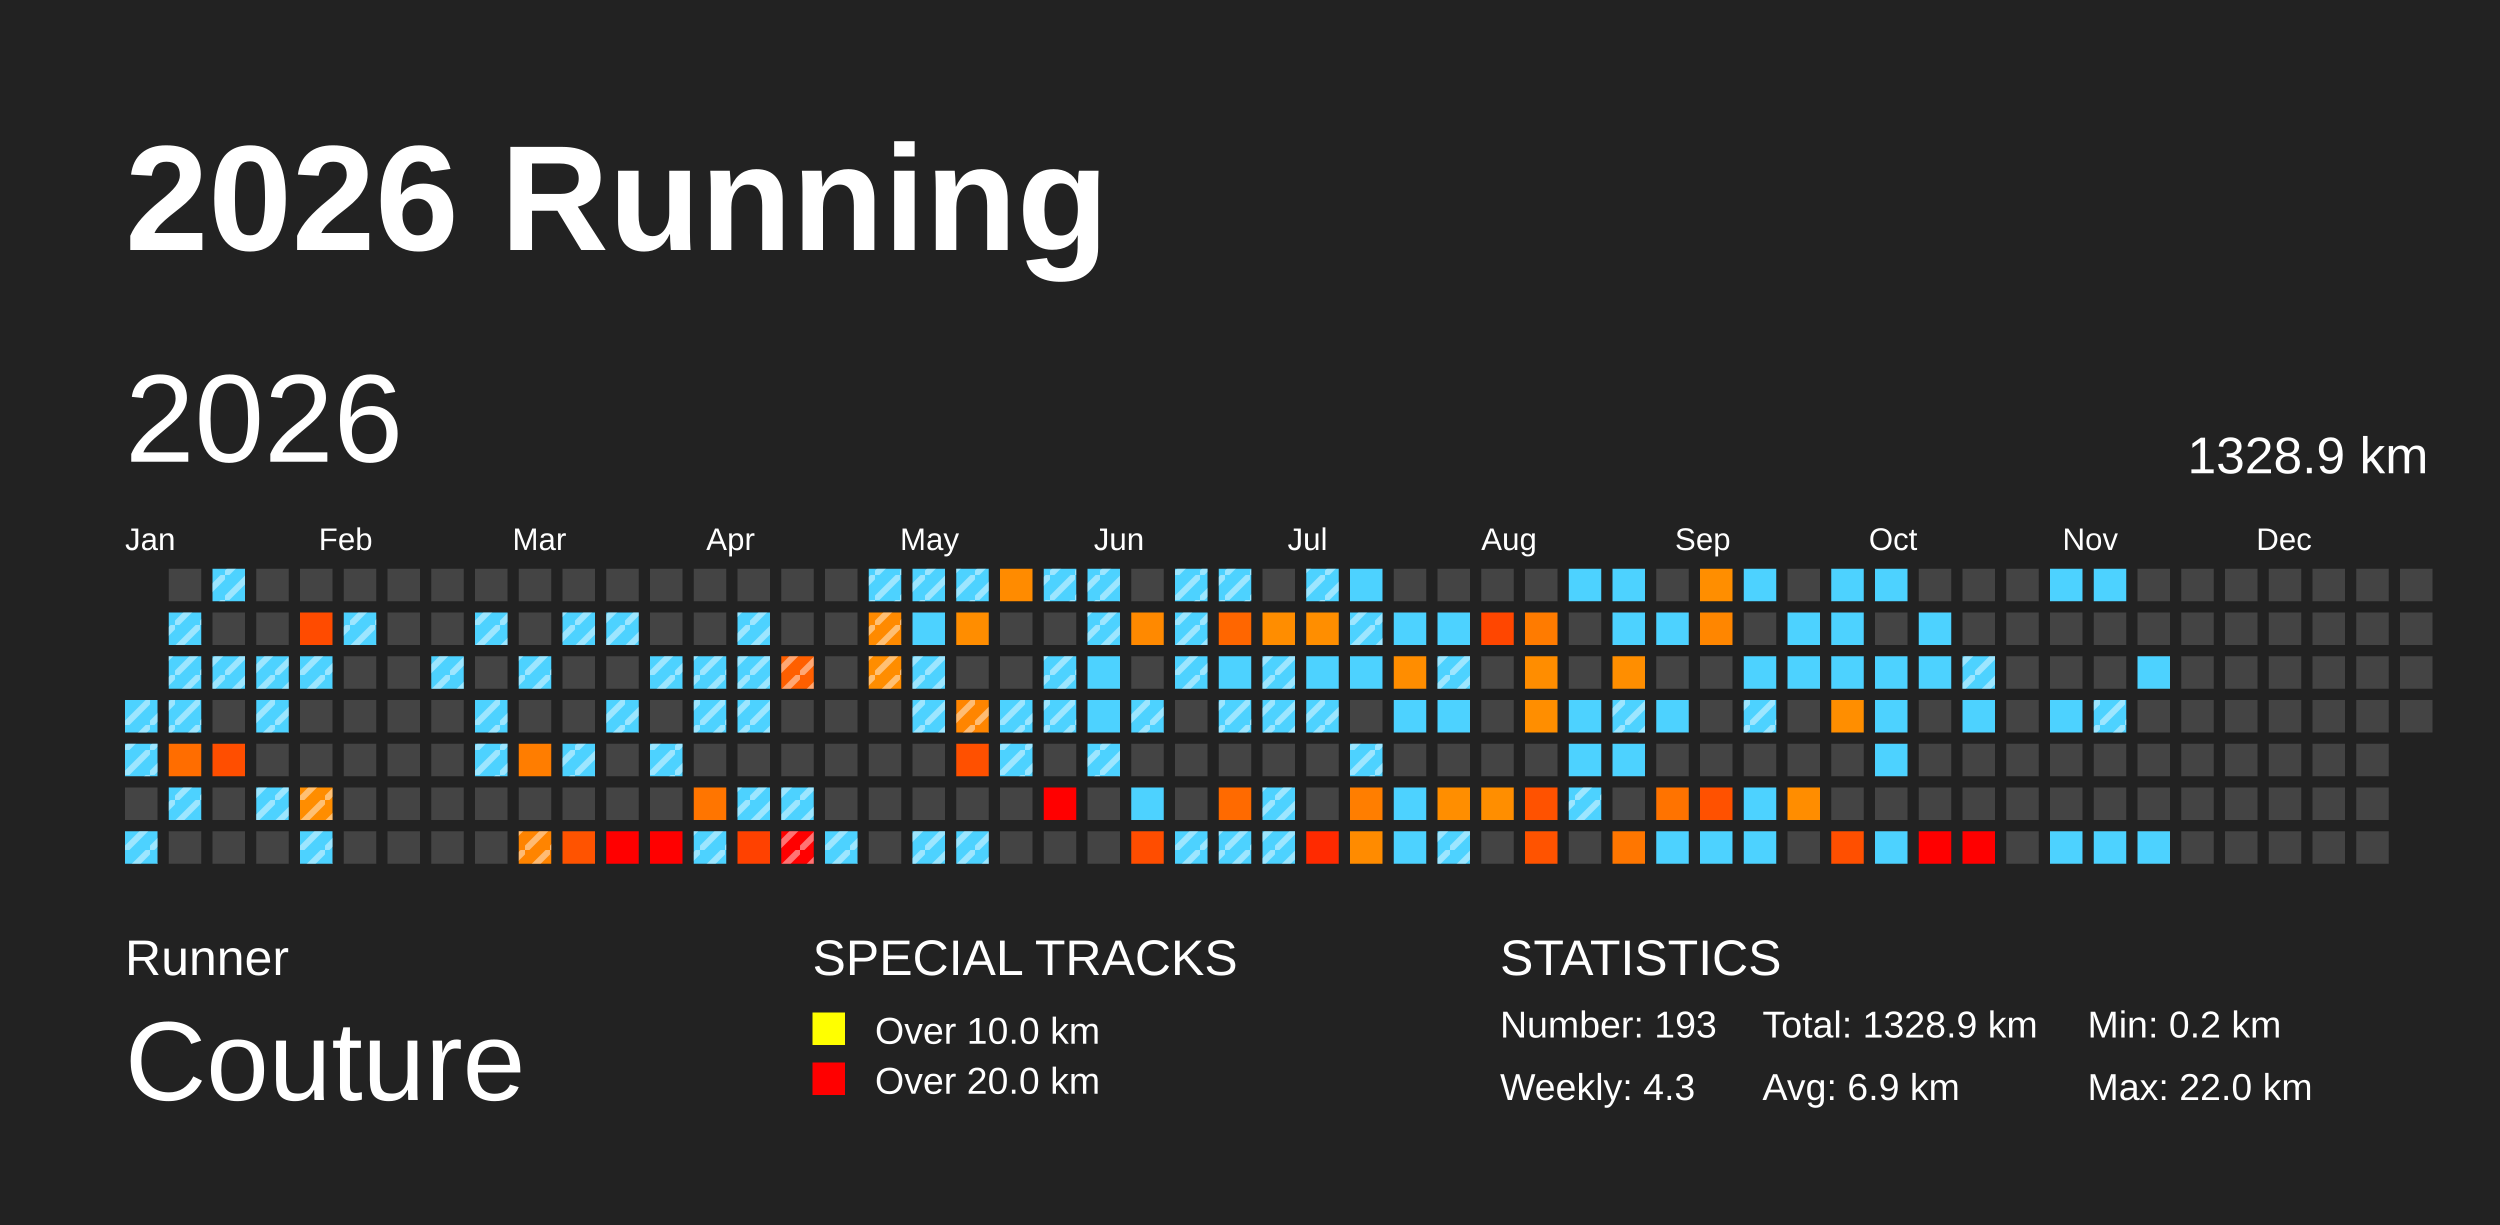
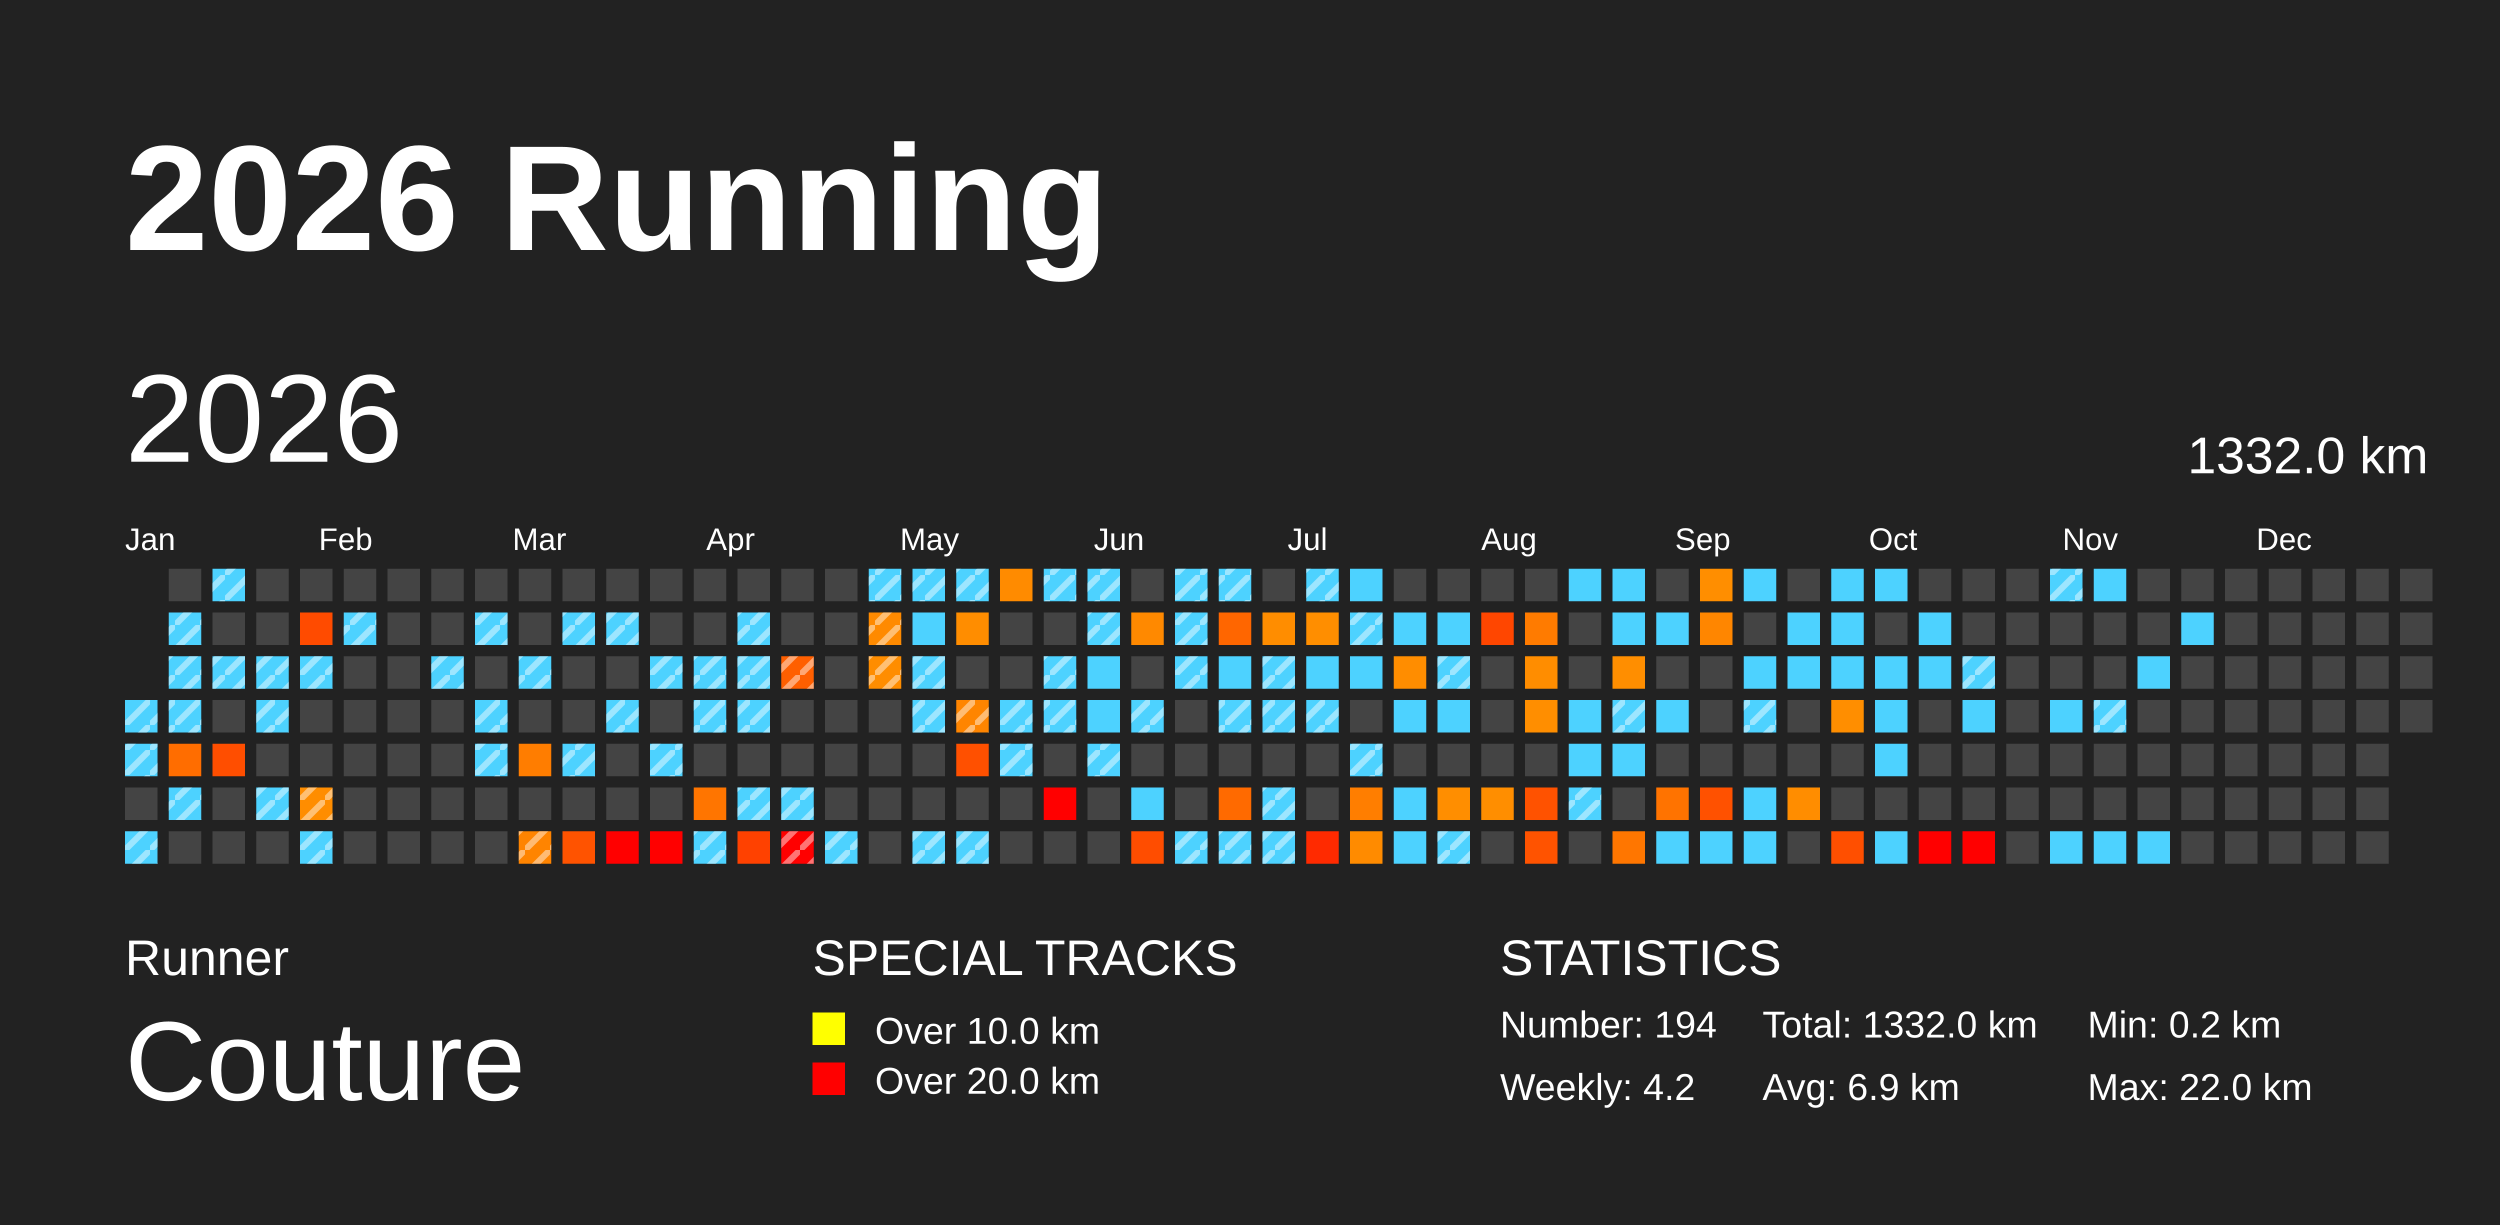
<svg xmlns="http://www.w3.org/2000/svg" baseProfile="full" height="98mm" version="1.1" viewBox="0,0,200,98" width="200mm">
  <defs>
    <pattern height="2" id="indoor-stripe" patternUnits="userSpaceOnUse" width="2">
      <line stroke="white" stroke-opacity="0.45" stroke-width="0.5" x1="0" x2="2" y1="2" y2="0" />
    </pattern>
  </defs>
  <rect fill="#222222" height="98" width="200" x="0" y="0" />
  <text fill="#FFFFFF" style="font-size:12px; font-family:Arial; font-weight:bold;" x="10" y="20">2026 Running</text>
  <text fill="#FFFFFF" style="font-size:4px; font-family:Arial" x="10" y="78">Runner</text>
  <text fill="#FFFFFF" style="font-size:9px; font-family:Arial" x="10" y="88">Couture</text>
  <text fill="#FFFFFF" style="font-size:4px; font-family:Arial" x="65" y="78">SPECIAL TRACKS</text>
  <rect fill="yellow" height="2.6" width="2.6" x="65" y="81" />
  <text fill="#FFFFFF" style="font-size:3px; font-family:Arial" x="70" y="83.5">Over 10.0 km</text>
  <rect fill="red" height="2.6" width="2.6" x="65" y="85" />
  <text fill="#FFFFFF" style="font-size:3px; font-family:Arial" x="70" y="87.5">Over 20.0 km</text>
  <text fill="#FFFFFF" style="font-size:4px; font-family:Arial" x="120" y="78">STATISTICS</text>
-   <text fill="#FFFFFF" style="font-size:3px; font-family:Arial" x="120" y="83">Number: 193</text>
-   <text fill="#FFFFFF" style="font-size:3px; font-family:Arial" x="120" y="88">Weekly: 4.3</text>
-   <text fill="#FFFFFF" style="font-size:3px; font-family:Arial" x="141" y="83">Total: 1328.9 km</text>
+   <text fill="#FFFFFF" style="font-size:3px; font-family:Arial" x="120" y="83">Number: 194</text>
+   <text fill="#FFFFFF" style="font-size:3px; font-family:Arial" x="120" y="88">Weekly: 4.2</text>
+   <text fill="#FFFFFF" style="font-size:3px; font-family:Arial" x="141" y="83">Total: 1332.0 km</text>
  <text fill="#FFFFFF" style="font-size:3px; font-family:Arial" x="141" y="88">Avg: 6.9 km</text>
  <text fill="#FFFFFF" style="font-size:3px; font-family:Arial" x="167" y="83">Min: 0.2 km</text>
  <text fill="#FFFFFF" style="font-size:3px; font-family:Arial" x="167" y="88">Max: 22.0 km</text>
  <text dominant-baseline="hanging" fill="#FFFFFF" style="font-size:10.0px; font-family:Arial;" x="10" y="30">2026</text>
-   <text dominant-baseline="hanging" fill="#FFFFFF" style="font-size:4.125px; font-family:Arial;" x="175" y="35">1328.9 km</text>
+   <text dominant-baseline="hanging" fill="#FFFFFF" style="font-size:4.125px; font-family:Arial;" x="175" y="35">1332.0 km</text>
  <text fill="#FFFFFF" style="font-size:2.5px; font-family:Arial" x="10.0" y="44">Jan</text>
  <text fill="#FFFFFF" style="font-size:2.5px; font-family:Arial" x="25.5" y="44">Feb</text>
  <text fill="#FFFFFF" style="font-size:2.5px; font-family:Arial" x="41.0" y="44">Mar</text>
  <text fill="#FFFFFF" style="font-size:2.5px; font-family:Arial" x="56.5" y="44">Apr</text>
  <text fill="#FFFFFF" style="font-size:2.5px; font-family:Arial" x="72.0" y="44">May</text>
  <text fill="#FFFFFF" style="font-size:2.5px; font-family:Arial" x="87.5" y="44">Jun</text>
  <text fill="#FFFFFF" style="font-size:2.5px; font-family:Arial" x="103.0" y="44">Jul</text>
  <text fill="#FFFFFF" style="font-size:2.5px; font-family:Arial" x="118.5" y="44">Aug</text>
  <text fill="#FFFFFF" style="font-size:2.5px; font-family:Arial" x="134.0" y="44">Sep</text>
  <text fill="#FFFFFF" style="font-size:2.5px; font-family:Arial" x="149.5" y="44">Oct</text>
  <text fill="#FFFFFF" style="font-size:2.5px; font-family:Arial" x="165.0" y="44">Nov</text>
  <text fill="#FFFFFF" style="font-size:2.5px; font-family:Arial" x="180.5" y="44">Dec</text>
  <rect fill="#4dd2ff" height="2.6" width="2.6" x="10.0" y="56.0" />
  <rect fill="url(#indoor-stripe)" height="2.6" style="pointer-events: none;" width="2.6" x="10.0" y="56.0" />
  <rect fill="#4dd2ff" height="2.6" width="2.6" x="10.0" y="59.5" />
  <rect fill="url(#indoor-stripe)" height="2.6" style="pointer-events: none;" width="2.6" x="10.0" y="59.5" />
  <rect fill="#444444" height="2.6" width="2.6" x="10.0" y="63.0" />
  <rect fill="#4dd2ff" height="2.6" width="2.6" x="10.0" y="66.5" />
  <rect fill="url(#indoor-stripe)" height="2.6" style="pointer-events: none;" width="2.6" x="10.0" y="66.5" />
  <rect fill="#444444" height="2.6" width="2.6" x="13.5" y="45.5" />
  <rect fill="#4dd2ff" height="2.6" width="2.6" x="13.5" y="49.0" />
  <rect fill="url(#indoor-stripe)" height="2.6" style="pointer-events: none;" width="2.6" x="13.5" y="49.0" />
  <rect fill="#4dd2ff" height="2.6" width="2.6" x="13.5" y="52.5" />
  <rect fill="url(#indoor-stripe)" height="2.6" style="pointer-events: none;" width="2.6" x="13.5" y="52.5" />
  <rect fill="#4dd2ff" height="2.6" width="2.6" x="13.5" y="56.0" />
  <rect fill="url(#indoor-stripe)" height="2.6" style="pointer-events: none;" width="2.6" x="13.5" y="56.0" />
  <rect fill="#ff6d00" height="2.6" width="2.6" x="13.5" y="59.5" />
  <rect fill="#4dd2ff" height="2.6" width="2.6" x="13.5" y="63.0" />
  <rect fill="url(#indoor-stripe)" height="2.6" style="pointer-events: none;" width="2.6" x="13.5" y="63.0" />
  <rect fill="#444444" height="2.6" width="2.6" x="13.5" y="66.5" />
  <rect fill="#4dd2ff" height="2.6" width="2.6" x="17.0" y="45.5" />
  <rect fill="url(#indoor-stripe)" height="2.6" style="pointer-events: none;" width="2.6" x="17.0" y="45.5" />
  <rect fill="#444444" height="2.6" width="2.6" x="17.0" y="49.0" />
  <rect fill="#4dd2ff" height="2.6" width="2.6" x="17.0" y="52.5" />
  <rect fill="url(#indoor-stripe)" height="2.6" style="pointer-events: none;" width="2.6" x="17.0" y="52.5" />
  <rect fill="#444444" height="2.6" width="2.6" x="17.0" y="56.0" />
  <rect fill="#ff4e00" height="2.6" width="2.6" x="17.0" y="59.5" />
  <rect fill="#444444" height="2.6" width="2.6" x="17.0" y="63.0" />
  <rect fill="#444444" height="2.6" width="2.6" x="17.0" y="66.5" />
  <rect fill="#444444" height="2.6" width="2.6" x="20.5" y="45.5" />
  <rect fill="#444444" height="2.6" width="2.6" x="20.5" y="49.0" />
  <rect fill="#4dd2ff" height="2.6" width="2.6" x="20.5" y="52.5" />
  <rect fill="url(#indoor-stripe)" height="2.6" style="pointer-events: none;" width="2.6" x="20.5" y="52.5" />
  <rect fill="#4dd2ff" height="2.6" width="2.6" x="20.5" y="56.0" />
  <rect fill="url(#indoor-stripe)" height="2.6" style="pointer-events: none;" width="2.6" x="20.5" y="56.0" />
  <rect fill="#444444" height="2.6" width="2.6" x="20.5" y="59.5" />
  <rect fill="#4dd2ff" height="2.6" width="2.6" x="20.5" y="63.0" />
  <rect fill="url(#indoor-stripe)" height="2.6" style="pointer-events: none;" width="2.6" x="20.5" y="63.0" />
  <rect fill="#444444" height="2.6" width="2.6" x="20.5" y="66.5" />
  <rect fill="#444444" height="2.6" width="2.6" x="24.0" y="45.5" />
  <rect fill="#ff4b00" height="2.6" width="2.6" x="24.0" y="49.0" />
  <rect fill="#4dd2ff" height="2.6" width="2.6" x="24.0" y="52.5" />
  <rect fill="url(#indoor-stripe)" height="2.6" style="pointer-events: none;" width="2.6" x="24.0" y="52.5" />
  <rect fill="#444444" height="2.6" width="2.6" x="24.0" y="56.0" />
  <rect fill="#444444" height="2.6" width="2.6" x="24.0" y="59.5" />
  <rect fill="#ff8d00" height="2.6" width="2.6" x="24.0" y="63.0" />
  <rect fill="url(#indoor-stripe)" height="2.6" style="pointer-events: none;" width="2.6" x="24.0" y="63.0" />
  <rect fill="#4dd2ff" height="2.6" width="2.6" x="24.0" y="66.5" />
  <rect fill="url(#indoor-stripe)" height="2.6" style="pointer-events: none;" width="2.6" x="24.0" y="66.5" />
  <rect fill="#444444" height="2.6" width="2.6" x="27.5" y="45.5" />
  <rect fill="#4dd2ff" height="2.6" width="2.6" x="27.5" y="49.0" />
  <rect fill="url(#indoor-stripe)" height="2.6" style="pointer-events: none;" width="2.6" x="27.5" y="49.0" />
  <rect fill="#444444" height="2.6" width="2.6" x="27.5" y="52.5" />
  <rect fill="#444444" height="2.6" width="2.6" x="27.5" y="56.0" />
  <rect fill="#444444" height="2.6" width="2.6" x="27.5" y="59.5" />
  <rect fill="#444444" height="2.6" width="2.6" x="27.5" y="63.0" />
  <rect fill="#444444" height="2.6" width="2.6" x="27.5" y="66.5" />
  <rect fill="#444444" height="2.6" width="2.6" x="31.0" y="45.5" />
  <rect fill="#444444" height="2.6" width="2.6" x="31.0" y="49.0" />
  <rect fill="#444444" height="2.6" width="2.6" x="31.0" y="52.5" />
  <rect fill="#444444" height="2.6" width="2.6" x="31.0" y="56.0" />
  <rect fill="#444444" height="2.6" width="2.6" x="31.0" y="59.5" />
  <rect fill="#444444" height="2.6" width="2.6" x="31.0" y="63.0" />
  <rect fill="#444444" height="2.6" width="2.6" x="31.0" y="66.5" />
  <rect fill="#444444" height="2.6" width="2.6" x="34.5" y="45.5" />
  <rect fill="#444444" height="2.6" width="2.6" x="34.5" y="49.0" />
  <rect fill="#4dd2ff" height="2.6" width="2.6" x="34.5" y="52.5" />
  <rect fill="url(#indoor-stripe)" height="2.6" style="pointer-events: none;" width="2.6" x="34.5" y="52.5" />
  <rect fill="#444444" height="2.6" width="2.6" x="34.5" y="56.0" />
  <rect fill="#444444" height="2.6" width="2.6" x="34.5" y="59.5" />
  <rect fill="#444444" height="2.6" width="2.6" x="34.5" y="63.0" />
  <rect fill="#444444" height="2.6" width="2.6" x="34.5" y="66.5" />
  <rect fill="#444444" height="2.6" width="2.6" x="38.0" y="45.5" />
  <rect fill="#4dd2ff" height="2.6" width="2.6" x="38.0" y="49.0" />
  <rect fill="url(#indoor-stripe)" height="2.6" style="pointer-events: none;" width="2.6" x="38.0" y="49.0" />
  <rect fill="#444444" height="2.6" width="2.6" x="38.0" y="52.5" />
  <rect fill="#4dd2ff" height="2.6" width="2.6" x="38.0" y="56.0" />
  <rect fill="url(#indoor-stripe)" height="2.6" style="pointer-events: none;" width="2.6" x="38.0" y="56.0" />
  <rect fill="#4dd2ff" height="2.6" width="2.6" x="38.0" y="59.5" />
  <rect fill="url(#indoor-stripe)" height="2.6" style="pointer-events: none;" width="2.6" x="38.0" y="59.5" />
  <rect fill="#444444" height="2.6" width="2.6" x="38.0" y="63.0" />
  <rect fill="#444444" height="2.6" width="2.6" x="38.0" y="66.5" />
  <rect fill="#444444" height="2.6" width="2.6" x="41.5" y="45.5" />
  <rect fill="#444444" height="2.6" width="2.6" x="41.5" y="49.0" />
  <rect fill="#4dd2ff" height="2.6" width="2.6" x="41.5" y="52.5" />
  <rect fill="url(#indoor-stripe)" height="2.6" style="pointer-events: none;" width="2.6" x="41.5" y="52.5" />
  <rect fill="#444444" height="2.6" width="2.6" x="41.5" y="56.0" />
  <rect fill="#ff7d00" height="2.6" width="2.6" x="41.5" y="59.5" />
  <rect fill="#444444" height="2.6" width="2.6" x="41.5" y="63.0" />
  <rect fill="#ff8400" height="2.6" width="2.6" x="41.5" y="66.5" />
  <rect fill="url(#indoor-stripe)" height="2.6" style="pointer-events: none;" width="2.6" x="41.5" y="66.5" />
  <rect fill="#444444" height="2.6" width="2.6" x="45.0" y="45.5" />
  <rect fill="#4dd2ff" height="2.6" width="2.6" x="45.0" y="49.0" />
  <rect fill="url(#indoor-stripe)" height="2.6" style="pointer-events: none;" width="2.6" x="45.0" y="49.0" />
  <rect fill="#444444" height="2.6" width="2.6" x="45.0" y="52.5" />
  <rect fill="#444444" height="2.6" width="2.6" x="45.0" y="56.0" />
  <rect fill="#4dd2ff" height="2.6" width="2.6" x="45.0" y="59.5" />
  <rect fill="url(#indoor-stripe)" height="2.6" style="pointer-events: none;" width="2.6" x="45.0" y="59.5" />
  <rect fill="#444444" height="2.6" width="2.6" x="45.0" y="63.0" />
  <rect fill="#ff5300" height="2.6" width="2.6" x="45.0" y="66.5" />
  <rect fill="#444444" height="2.6" width="2.6" x="48.5" y="45.5" />
  <rect fill="#4dd2ff" height="2.6" width="2.6" x="48.5" y="49.0" />
  <rect fill="url(#indoor-stripe)" height="2.6" style="pointer-events: none;" width="2.6" x="48.5" y="49.0" />
  <rect fill="#444444" height="2.6" width="2.6" x="48.5" y="52.5" />
  <rect fill="#4dd2ff" height="2.6" width="2.6" x="48.5" y="56.0" />
  <rect fill="url(#indoor-stripe)" height="2.6" style="pointer-events: none;" width="2.6" x="48.5" y="56.0" />
  <rect fill="#444444" height="2.6" width="2.6" x="48.5" y="59.5" />
  <rect fill="#444444" height="2.6" width="2.6" x="48.5" y="63.0" />
  <rect fill="red" height="2.6" width="2.6" x="48.5" y="66.5" />
  <rect fill="#444444" height="2.6" width="2.6" x="52.0" y="45.5" />
  <rect fill="#444444" height="2.6" width="2.6" x="52.0" y="49.0" />
  <rect fill="#4dd2ff" height="2.6" width="2.6" x="52.0" y="52.5" />
  <rect fill="url(#indoor-stripe)" height="2.6" style="pointer-events: none;" width="2.6" x="52.0" y="52.5" />
  <rect fill="#444444" height="2.6" width="2.6" x="52.0" y="56.0" />
  <rect fill="#4dd2ff" height="2.6" width="2.6" x="52.0" y="59.5" />
  <rect fill="url(#indoor-stripe)" height="2.6" style="pointer-events: none;" width="2.6" x="52.0" y="59.5" />
  <rect fill="#444444" height="2.6" width="2.6" x="52.0" y="63.0" />
  <rect fill="red" height="2.6" width="2.6" x="52.0" y="66.5" />
  <rect fill="#444444" height="2.6" width="2.6" x="55.5" y="45.5" />
  <rect fill="#444444" height="2.6" width="2.6" x="55.5" y="49.0" />
  <rect fill="#4dd2ff" height="2.6" width="2.6" x="55.5" y="52.5" />
  <rect fill="url(#indoor-stripe)" height="2.6" style="pointer-events: none;" width="2.6" x="55.5" y="52.5" />
  <rect fill="#4dd2ff" height="2.6" width="2.6" x="55.5" y="56.0" />
  <rect fill="url(#indoor-stripe)" height="2.6" style="pointer-events: none;" width="2.6" x="55.5" y="56.0" />
  <rect fill="#444444" height="2.6" width="2.6" x="55.5" y="59.5" />
  <rect fill="#ff7500" height="2.6" width="2.6" x="55.5" y="63.0" />
  <rect fill="#4dd2ff" height="2.6" width="2.6" x="55.5" y="66.5" />
  <rect fill="url(#indoor-stripe)" height="2.6" style="pointer-events: none;" width="2.6" x="55.5" y="66.5" />
  <rect fill="#444444" height="2.6" width="2.6" x="59.0" y="45.5" />
  <rect fill="#4dd2ff" height="2.6" width="2.6" x="59.0" y="49.0" />
  <rect fill="url(#indoor-stripe)" height="2.6" style="pointer-events: none;" width="2.6" x="59.0" y="49.0" />
  <rect fill="#4dd2ff" height="2.6" width="2.6" x="59.0" y="52.5" />
  <rect fill="url(#indoor-stripe)" height="2.6" style="pointer-events: none;" width="2.6" x="59.0" y="52.5" />
  <rect fill="#4dd2ff" height="2.6" width="2.6" x="59.0" y="56.0" />
  <rect fill="url(#indoor-stripe)" height="2.6" style="pointer-events: none;" width="2.6" x="59.0" y="56.0" />
  <rect fill="#444444" height="2.6" width="2.6" x="59.0" y="59.5" />
  <rect fill="#4dd2ff" height="2.6" width="2.6" x="59.0" y="63.0" />
  <rect fill="url(#indoor-stripe)" height="2.6" style="pointer-events: none;" width="2.6" x="59.0" y="63.0" />
  <rect fill="#ff4100" height="2.6" width="2.6" x="59.0" y="66.5" />
  <rect fill="#444444" height="2.6" width="2.6" x="62.5" y="45.5" />
  <rect fill="#444444" height="2.6" width="2.6" x="62.5" y="49.0" />
  <rect fill="#ff5f00" height="2.6" width="2.6" x="62.5" y="52.5" />
  <rect fill="url(#indoor-stripe)" height="2.6" style="pointer-events: none;" width="2.6" x="62.5" y="52.5" />
  <rect fill="#444444" height="2.6" width="2.6" x="62.5" y="56.0" />
  <rect fill="#444444" height="2.6" width="2.6" x="62.5" y="59.5" />
  <rect fill="#4dd2ff" height="2.6" width="2.6" x="62.5" y="63.0" />
  <rect fill="url(#indoor-stripe)" height="2.6" style="pointer-events: none;" width="2.6" x="62.5" y="63.0" />
  <rect fill="red" height="2.6" width="2.6" x="62.5" y="66.5" />
  <rect fill="url(#indoor-stripe)" height="2.6" style="pointer-events: none;" width="2.6" x="62.5" y="66.5" />
  <rect fill="#444444" height="2.6" width="2.6" x="66.0" y="45.5" />
  <rect fill="#444444" height="2.6" width="2.6" x="66.0" y="49.0" />
  <rect fill="#444444" height="2.6" width="2.6" x="66.0" y="52.5" />
  <rect fill="#444444" height="2.6" width="2.6" x="66.0" y="56.0" />
  <rect fill="#444444" height="2.6" width="2.6" x="66.0" y="59.5" />
  <rect fill="#444444" height="2.6" width="2.6" x="66.0" y="63.0" />
  <rect fill="#4dd2ff" height="2.6" width="2.6" x="66.0" y="66.5" />
  <rect fill="url(#indoor-stripe)" height="2.6" style="pointer-events: none;" width="2.6" x="66.0" y="66.5" />
  <rect fill="#4dd2ff" height="2.6" width="2.6" x="69.5" y="45.5" />
  <rect fill="url(#indoor-stripe)" height="2.6" style="pointer-events: none;" width="2.6" x="69.5" y="45.5" />
  <rect fill="#ff8a00" height="2.6" width="2.6" x="69.5" y="49.0" />
  <rect fill="url(#indoor-stripe)" height="2.6" style="pointer-events: none;" width="2.6" x="69.5" y="49.0" />
  <rect fill="#ff8d00" height="2.6" width="2.6" x="69.5" y="52.5" />
  <rect fill="url(#indoor-stripe)" height="2.6" style="pointer-events: none;" width="2.6" x="69.5" y="52.5" />
  <rect fill="#444444" height="2.6" width="2.6" x="69.5" y="56.0" />
  <rect fill="#444444" height="2.6" width="2.6" x="69.5" y="59.5" />
  <rect fill="#444444" height="2.6" width="2.6" x="69.5" y="63.0" />
  <rect fill="#444444" height="2.6" width="2.6" x="69.5" y="66.5" />
  <rect fill="#4dd2ff" height="2.6" width="2.6" x="73.0" y="45.5" />
  <rect fill="url(#indoor-stripe)" height="2.6" style="pointer-events: none;" width="2.6" x="73.0" y="45.5" />
  <rect fill="#4dd2ff" height="2.6" width="2.6" x="73.0" y="49.0" />
  <rect fill="#4dd2ff" height="2.6" width="2.6" x="73.0" y="52.5" />
  <rect fill="url(#indoor-stripe)" height="2.6" style="pointer-events: none;" width="2.6" x="73.0" y="52.5" />
  <rect fill="#4dd2ff" height="2.6" width="2.6" x="73.0" y="56.0" />
  <rect fill="url(#indoor-stripe)" height="2.6" style="pointer-events: none;" width="2.6" x="73.0" y="56.0" />
  <rect fill="#444444" height="2.6" width="2.6" x="73.0" y="59.5" />
  <rect fill="#444444" height="2.6" width="2.6" x="73.0" y="63.0" />
  <rect fill="#4dd2ff" height="2.6" width="2.6" x="73.0" y="66.5" />
  <rect fill="url(#indoor-stripe)" height="2.6" style="pointer-events: none;" width="2.6" x="73.0" y="66.5" />
  <rect fill="#4dd2ff" height="2.6" width="2.6" x="76.5" y="45.5" />
  <rect fill="url(#indoor-stripe)" height="2.6" style="pointer-events: none;" width="2.6" x="76.5" y="45.5" />
  <rect fill="#ff8d00" height="2.6" width="2.6" x="76.5" y="49.0" />
  <rect fill="#444444" height="2.6" width="2.6" x="76.5" y="52.5" />
  <rect fill="#ff8500" height="2.6" width="2.6" x="76.5" y="56.0" />
  <rect fill="url(#indoor-stripe)" height="2.6" style="pointer-events: none;" width="2.6" x="76.5" y="56.0" />
  <rect fill="#ff5000" height="2.6" width="2.6" x="76.5" y="59.5" />
  <rect fill="#444444" height="2.6" width="2.6" x="76.5" y="63.0" />
  <rect fill="#4dd2ff" height="2.6" width="2.6" x="76.5" y="66.5" />
  <rect fill="url(#indoor-stripe)" height="2.6" style="pointer-events: none;" width="2.6" x="76.5" y="66.5" />
  <rect fill="#ff8b00" height="2.6" width="2.6" x="80.0" y="45.5" />
  <rect fill="#444444" height="2.6" width="2.6" x="80.0" y="49.0" />
  <rect fill="#444444" height="2.6" width="2.6" x="80.0" y="52.5" />
  <rect fill="#4dd2ff" height="2.6" width="2.6" x="80.0" y="56.0" />
  <rect fill="url(#indoor-stripe)" height="2.6" style="pointer-events: none;" width="2.6" x="80.0" y="56.0" />
  <rect fill="#4dd2ff" height="2.6" width="2.6" x="80.0" y="59.5" />
  <rect fill="url(#indoor-stripe)" height="2.6" style="pointer-events: none;" width="2.6" x="80.0" y="59.5" />
  <rect fill="#444444" height="2.6" width="2.6" x="80.0" y="63.0" />
  <rect fill="#444444" height="2.6" width="2.6" x="80.0" y="66.5" />
  <rect fill="#4dd2ff" height="2.6" width="2.6" x="83.5" y="45.5" />
  <rect fill="url(#indoor-stripe)" height="2.6" style="pointer-events: none;" width="2.6" x="83.5" y="45.5" />
  <rect fill="#444444" height="2.6" width="2.6" x="83.5" y="49.0" />
  <rect fill="#4dd2ff" height="2.6" width="2.6" x="83.5" y="52.5" />
  <rect fill="url(#indoor-stripe)" height="2.6" style="pointer-events: none;" width="2.6" x="83.5" y="52.5" />
  <rect fill="#4dd2ff" height="2.6" width="2.6" x="83.5" y="56.0" />
  <rect fill="url(#indoor-stripe)" height="2.6" style="pointer-events: none;" width="2.6" x="83.5" y="56.0" />
  <rect fill="#444444" height="2.6" width="2.6" x="83.5" y="59.5" />
  <rect fill="red" height="2.6" width="2.6" x="83.5" y="63.0" />
  <rect fill="#444444" height="2.6" width="2.6" x="83.5" y="66.5" />
  <rect fill="#4dd2ff" height="2.6" width="2.6" x="87.0" y="45.5" />
  <rect fill="url(#indoor-stripe)" height="2.6" style="pointer-events: none;" width="2.6" x="87.0" y="45.5" />
  <rect fill="#4dd2ff" height="2.6" width="2.6" x="87.0" y="49.0" />
  <rect fill="url(#indoor-stripe)" height="2.6" style="pointer-events: none;" width="2.6" x="87.0" y="49.0" />
  <rect fill="#4dd2ff" height="2.6" width="2.6" x="87.0" y="52.5" />
  <rect fill="#4dd2ff" height="2.6" width="2.6" x="87.0" y="56.0" />
  <rect fill="#4dd2ff" height="2.6" width="2.6" x="87.0" y="59.5" />
  <rect fill="url(#indoor-stripe)" height="2.6" style="pointer-events: none;" width="2.6" x="87.0" y="59.5" />
  <rect fill="#444444" height="2.6" width="2.6" x="87.0" y="63.0" />
  <rect fill="#444444" height="2.6" width="2.6" x="87.0" y="66.5" />
  <rect fill="#444444" height="2.6" width="2.6" x="90.5" y="45.5" />
  <rect fill="#ff8900" height="2.6" width="2.6" x="90.5" y="49.0" />
  <rect fill="#444444" height="2.6" width="2.6" x="90.5" y="52.5" />
  <rect fill="#4dd2ff" height="2.6" width="2.6" x="90.5" y="56.0" />
  <rect fill="url(#indoor-stripe)" height="2.6" style="pointer-events: none;" width="2.6" x="90.5" y="56.0" />
  <rect fill="#444444" height="2.6" width="2.6" x="90.5" y="59.5" />
  <rect fill="#4dd2ff" height="2.6" width="2.6" x="90.5" y="63.0" />
  <rect fill="#ff4d00" height="2.6" width="2.6" x="90.5" y="66.5" />
  <rect fill="#4dd2ff" height="2.6" width="2.6" x="94.0" y="45.5" />
  <rect fill="url(#indoor-stripe)" height="2.6" style="pointer-events: none;" width="2.6" x="94.0" y="45.5" />
  <rect fill="#4dd2ff" height="2.6" width="2.6" x="94.0" y="49.0" />
  <rect fill="url(#indoor-stripe)" height="2.6" style="pointer-events: none;" width="2.6" x="94.0" y="49.0" />
  <rect fill="#4dd2ff" height="2.6" width="2.6" x="94.0" y="52.5" />
  <rect fill="url(#indoor-stripe)" height="2.6" style="pointer-events: none;" width="2.6" x="94.0" y="52.5" />
  <rect fill="#444444" height="2.6" width="2.6" x="94.0" y="56.0" />
  <rect fill="#444444" height="2.6" width="2.6" x="94.0" y="59.5" />
  <rect fill="#444444" height="2.6" width="2.6" x="94.0" y="63.0" />
  <rect fill="#4dd2ff" height="2.6" width="2.6" x="94.0" y="66.5" />
  <rect fill="url(#indoor-stripe)" height="2.6" style="pointer-events: none;" width="2.6" x="94.0" y="66.5" />
  <rect fill="#4dd2ff" height="2.6" width="2.6" x="97.5" y="45.5" />
  <rect fill="url(#indoor-stripe)" height="2.6" style="pointer-events: none;" width="2.6" x="97.5" y="45.5" />
  <rect fill="#ff6600" height="2.6" width="2.6" x="97.5" y="49.0" />
  <rect fill="#4dd2ff" height="2.6" width="2.6" x="97.5" y="52.5" />
  <rect fill="#4dd2ff" height="2.6" width="2.6" x="97.5" y="56.0" />
  <rect fill="url(#indoor-stripe)" height="2.6" style="pointer-events: none;" width="2.6" x="97.5" y="56.0" />
  <rect fill="#444444" height="2.6" width="2.6" x="97.5" y="59.5" />
  <rect fill="#ff6a00" height="2.6" width="2.6" x="97.5" y="63.0" />
  <rect fill="#4dd2ff" height="2.6" width="2.6" x="97.5" y="66.5" />
  <rect fill="url(#indoor-stripe)" height="2.6" style="pointer-events: none;" width="2.6" x="97.5" y="66.5" />
  <rect fill="#444444" height="2.6" width="2.6" x="101.0" y="45.5" />
  <rect fill="#ff8d00" height="2.6" width="2.6" x="101.0" y="49.0" />
  <rect fill="#4dd2ff" height="2.6" width="2.6" x="101.0" y="52.5" />
  <rect fill="url(#indoor-stripe)" height="2.6" style="pointer-events: none;" width="2.6" x="101.0" y="52.5" />
  <rect fill="#4dd2ff" height="2.6" width="2.6" x="101.0" y="56.0" />
  <rect fill="url(#indoor-stripe)" height="2.6" style="pointer-events: none;" width="2.6" x="101.0" y="56.0" />
  <rect fill="#444444" height="2.6" width="2.6" x="101.0" y="59.5" />
  <rect fill="#4dd2ff" height="2.6" width="2.6" x="101.0" y="63.0" />
  <rect fill="url(#indoor-stripe)" height="2.6" style="pointer-events: none;" width="2.6" x="101.0" y="63.0" />
  <rect fill="#4dd2ff" height="2.6" width="2.6" x="101.0" y="66.5" />
  <rect fill="url(#indoor-stripe)" height="2.6" style="pointer-events: none;" width="2.6" x="101.0" y="66.5" />
  <rect fill="#4dd2ff" height="2.6" width="2.6" x="104.5" y="45.5" />
  <rect fill="url(#indoor-stripe)" height="2.6" style="pointer-events: none;" width="2.6" x="104.5" y="45.5" />
  <rect fill="#ff8e00" height="2.6" width="2.6" x="104.5" y="49.0" />
  <rect fill="#4dd2ff" height="2.6" width="2.6" x="104.5" y="52.5" />
  <rect fill="#4dd2ff" height="2.6" width="2.6" x="104.5" y="56.0" />
  <rect fill="url(#indoor-stripe)" height="2.6" style="pointer-events: none;" width="2.6" x="104.5" y="56.0" />
  <rect fill="#444444" height="2.6" width="2.6" x="104.5" y="59.5" />
  <rect fill="#444444" height="2.6" width="2.6" x="104.5" y="63.0" />
  <rect fill="#ff2a00" height="2.6" width="2.6" x="104.5" y="66.5" />
  <rect fill="#4dd2ff" height="2.6" width="2.6" x="108.0" y="45.5" />
  <rect fill="#4dd2ff" height="2.6" width="2.6" x="108.0" y="49.0" />
  <rect fill="url(#indoor-stripe)" height="2.6" style="pointer-events: none;" width="2.6" x="108.0" y="49.0" />
  <rect fill="#4dd2ff" height="2.6" width="2.6" x="108.0" y="52.5" />
  <rect fill="#444444" height="2.6" width="2.6" x="108.0" y="56.0" />
  <rect fill="#4dd2ff" height="2.6" width="2.6" x="108.0" y="59.5" />
  <rect fill="url(#indoor-stripe)" height="2.6" style="pointer-events: none;" width="2.6" x="108.0" y="59.5" />
  <rect fill="#ff7e00" height="2.6" width="2.6" x="108.0" y="63.0" />
  <rect fill="#ff8b00" height="2.6" width="2.6" x="108.0" y="66.5" />
  <rect fill="#444444" height="2.6" width="2.6" x="111.5" y="45.5" />
  <rect fill="#4dd2ff" height="2.6" width="2.6" x="111.5" y="49.0" />
  <rect fill="#ff8d00" height="2.6" width="2.6" x="111.5" y="52.5" />
  <rect fill="#4dd2ff" height="2.6" width="2.6" x="111.5" y="56.0" />
  <rect fill="#444444" height="2.6" width="2.6" x="111.5" y="59.5" />
  <rect fill="#4dd2ff" height="2.6" width="2.6" x="111.5" y="63.0" />
  <rect fill="#4dd2ff" height="2.6" width="2.6" x="111.5" y="66.5" />
  <rect fill="#444444" height="2.6" width="2.6" x="115.0" y="45.5" />
  <rect fill="#4dd2ff" height="2.6" width="2.6" x="115.0" y="49.0" />
  <rect fill="#4dd2ff" height="2.6" width="2.6" x="115.0" y="52.5" />
  <rect fill="url(#indoor-stripe)" height="2.6" style="pointer-events: none;" width="2.6" x="115.0" y="52.5" />
  <rect fill="#4dd2ff" height="2.6" width="2.6" x="115.0" y="56.0" />
  <rect fill="#444444" height="2.6" width="2.6" x="115.0" y="59.5" />
  <rect fill="#ff8e00" height="2.6" width="2.6" x="115.0" y="63.0" />
  <rect fill="#4dd2ff" height="2.6" width="2.6" x="115.0" y="66.5" />
  <rect fill="url(#indoor-stripe)" height="2.6" style="pointer-events: none;" width="2.6" x="115.0" y="66.5" />
  <rect fill="#444444" height="2.6" width="2.6" x="118.5" y="45.5" />
  <rect fill="#ff4600" height="2.6" width="2.6" x="118.5" y="49.0" />
  <rect fill="#444444" height="2.6" width="2.6" x="118.5" y="52.5" />
  <rect fill="#444444" height="2.6" width="2.6" x="118.5" y="56.0" />
  <rect fill="#444444" height="2.6" width="2.6" x="118.5" y="59.5" />
  <rect fill="#ff8e00" height="2.6" width="2.6" x="118.5" y="63.0" />
  <rect fill="#444444" height="2.6" width="2.6" x="118.5" y="66.5" />
  <rect fill="#444444" height="2.6" width="2.6" x="122.0" y="45.5" />
  <rect fill="#ff7b00" height="2.6" width="2.6" x="122.0" y="49.0" />
  <rect fill="#ff8d00" height="2.6" width="2.6" x="122.0" y="52.5" />
  <rect fill="#ff8e00" height="2.6" width="2.6" x="122.0" y="56.0" />
  <rect fill="#444444" height="2.6" width="2.6" x="122.0" y="59.5" />
  <rect fill="#ff5200" height="2.6" width="2.6" x="122.0" y="63.0" />
  <rect fill="#ff5300" height="2.6" width="2.6" x="122.0" y="66.5" />
  <rect fill="#4dd2ff" height="2.6" width="2.6" x="125.5" y="45.5" />
  <rect fill="#444444" height="2.6" width="2.6" x="125.5" y="49.0" />
  <rect fill="#444444" height="2.6" width="2.6" x="125.5" y="52.5" />
  <rect fill="#4dd2ff" height="2.6" width="2.6" x="125.5" y="56.0" />
  <rect fill="#4dd2ff" height="2.6" width="2.6" x="125.5" y="59.5" />
  <rect fill="#4dd2ff" height="2.6" width="2.6" x="125.5" y="63.0" />
  <rect fill="url(#indoor-stripe)" height="2.6" style="pointer-events: none;" width="2.6" x="125.5" y="63.0" />
  <rect fill="#444444" height="2.6" width="2.6" x="125.5" y="66.5" />
  <rect fill="#4dd2ff" height="2.6" width="2.6" x="129.0" y="45.5" />
  <rect fill="#4dd2ff" height="2.6" width="2.6" x="129.0" y="49.0" />
  <rect fill="#ff8e00" height="2.6" width="2.6" x="129.0" y="52.5" />
  <rect fill="#4dd2ff" height="2.6" width="2.6" x="129.0" y="56.0" />
  <rect fill="url(#indoor-stripe)" height="2.6" style="pointer-events: none;" width="2.6" x="129.0" y="56.0" />
  <rect fill="#4dd2ff" height="2.6" width="2.6" x="129.0" y="59.5" />
  <rect fill="#444444" height="2.6" width="2.6" x="129.0" y="63.0" />
  <rect fill="#ff7600" height="2.6" width="2.6" x="129.0" y="66.5" />
  <rect fill="#444444" height="2.6" width="2.6" x="132.5" y="45.5" />
  <rect fill="#4dd2ff" height="2.6" width="2.6" x="132.5" y="49.0" />
  <rect fill="#444444" height="2.6" width="2.6" x="132.5" y="52.5" />
  <rect fill="#4dd2ff" height="2.6" width="2.6" x="132.5" y="56.0" />
  <rect fill="#444444" height="2.6" width="2.6" x="132.5" y="59.5" />
  <rect fill="#ff7300" height="2.6" width="2.6" x="132.5" y="63.0" />
  <rect fill="#4dd2ff" height="2.6" width="2.6" x="132.5" y="66.5" />
  <rect fill="#ff8e00" height="2.6" width="2.6" x="136.0" y="45.5" />
  <rect fill="#ff8600" height="2.6" width="2.6" x="136.0" y="49.0" />
  <rect fill="#444444" height="2.6" width="2.6" x="136.0" y="52.5" />
  <rect fill="#444444" height="2.6" width="2.6" x="136.0" y="56.0" />
  <rect fill="#444444" height="2.6" width="2.6" x="136.0" y="59.5" />
  <rect fill="#ff5100" height="2.6" width="2.6" x="136.0" y="63.0" />
  <rect fill="#4dd2ff" height="2.6" width="2.6" x="136.0" y="66.5" />
  <rect fill="#4dd2ff" height="2.6" width="2.6" x="139.5" y="45.5" />
  <rect fill="#444444" height="2.6" width="2.6" x="139.5" y="49.0" />
  <rect fill="#4dd2ff" height="2.6" width="2.6" x="139.5" y="52.5" />
  <rect fill="#4dd2ff" height="2.6" width="2.6" x="139.5" y="56.0" />
  <rect fill="url(#indoor-stripe)" height="2.6" style="pointer-events: none;" width="2.6" x="139.5" y="56.0" />
  <rect fill="#444444" height="2.6" width="2.6" x="139.5" y="59.5" />
  <rect fill="#4dd2ff" height="2.6" width="2.6" x="139.5" y="63.0" />
  <rect fill="#4dd2ff" height="2.6" width="2.6" x="139.5" y="66.5" />
  <rect fill="#444444" height="2.6" width="2.6" x="143.0" y="45.5" />
  <rect fill="#4dd2ff" height="2.6" width="2.6" x="143.0" y="49.0" />
  <rect fill="#4dd2ff" height="2.6" width="2.6" x="143.0" y="52.5" />
  <rect fill="#444444" height="2.6" width="2.6" x="143.0" y="56.0" />
  <rect fill="#444444" height="2.6" width="2.6" x="143.0" y="59.5" />
  <rect fill="#ff8d00" height="2.6" width="2.6" x="143.0" y="63.0" />
  <rect fill="#444444" height="2.6" width="2.6" x="143.0" y="66.5" />
  <rect fill="#4dd2ff" height="2.6" width="2.6" x="146.5" y="45.5" />
  <rect fill="#4dd2ff" height="2.6" width="2.6" x="146.5" y="49.0" />
  <rect fill="#4dd2ff" height="2.6" width="2.6" x="146.5" y="52.5" />
  <rect fill="#ff8e00" height="2.6" width="2.6" x="146.5" y="56.0" />
  <rect fill="#444444" height="2.6" width="2.6" x="146.5" y="59.5" />
  <rect fill="#444444" height="2.6" width="2.6" x="146.5" y="63.0" />
  <rect fill="#ff4f00" height="2.6" width="2.6" x="146.5" y="66.5" />
  <rect fill="#4dd2ff" height="2.6" width="2.6" x="150.0" y="45.5" />
  <rect fill="#444444" height="2.6" width="2.6" x="150.0" y="49.0" />
  <rect fill="#4dd2ff" height="2.6" width="2.6" x="150.0" y="52.5" />
  <rect fill="#4dd2ff" height="2.6" width="2.6" x="150.0" y="56.0" />
  <rect fill="#4dd2ff" height="2.6" width="2.6" x="150.0" y="59.5" />
  <rect fill="#444444" height="2.6" width="2.6" x="150.0" y="63.0" />
  <rect fill="#4dd2ff" height="2.6" width="2.6" x="150.0" y="66.5" />
  <rect fill="#444444" height="2.6" width="2.6" x="153.5" y="45.5" />
  <rect fill="#4dd2ff" height="2.6" width="2.6" x="153.5" y="49.0" />
  <rect fill="#4dd2ff" height="2.6" width="2.6" x="153.5" y="52.5" />
  <rect fill="#444444" height="2.6" width="2.6" x="153.5" y="56.0" />
  <rect fill="#444444" height="2.6" width="2.6" x="153.5" y="59.5" />
  <rect fill="#444444" height="2.6" width="2.6" x="153.5" y="63.0" />
  <rect fill="red" height="2.6" width="2.6" x="153.5" y="66.5" />
  <rect fill="#444444" height="2.6" width="2.6" x="157.0" y="45.5" />
  <rect fill="#444444" height="2.6" width="2.6" x="157.0" y="49.0" />
  <rect fill="#4dd2ff" height="2.6" width="2.6" x="157.0" y="52.5" />
  <rect fill="url(#indoor-stripe)" height="2.6" style="pointer-events: none;" width="2.6" x="157.0" y="52.5" />
  <rect fill="#4dd2ff" height="2.6" width="2.6" x="157.0" y="56.0" />
  <rect fill="#444444" height="2.6" width="2.6" x="157.0" y="59.5" />
  <rect fill="#444444" height="2.6" width="2.6" x="157.0" y="63.0" />
  <rect fill="red" height="2.6" width="2.6" x="157.0" y="66.5" />
  <rect fill="#444444" height="2.6" width="2.6" x="160.5" y="45.5" />
  <rect fill="#444444" height="2.6" width="2.6" x="160.5" y="49.0" />
  <rect fill="#444444" height="2.6" width="2.6" x="160.5" y="52.5" />
  <rect fill="#444444" height="2.6" width="2.6" x="160.5" y="56.0" />
  <rect fill="#444444" height="2.6" width="2.6" x="160.5" y="59.5" />
  <rect fill="#444444" height="2.6" width="2.6" x="160.5" y="63.0" />
  <rect fill="#444444" height="2.6" width="2.6" x="160.5" y="66.5" />
  <rect fill="#4dd2ff" height="2.6" width="2.6" x="164.0" y="45.5" />
+   <rect fill="url(#indoor-stripe)" height="2.6" style="pointer-events: none;" width="2.6" x="164.0" y="45.5" />
  <rect fill="#444444" height="2.6" width="2.6" x="164.0" y="49.0" />
  <rect fill="#444444" height="2.6" width="2.6" x="164.0" y="52.5" />
  <rect fill="#4dd2ff" height="2.6" width="2.6" x="164.0" y="56.0" />
  <rect fill="#444444" height="2.6" width="2.6" x="164.0" y="59.5" />
  <rect fill="#444444" height="2.6" width="2.6" x="164.0" y="63.0" />
  <rect fill="#4dd2ff" height="2.6" width="2.6" x="164.0" y="66.5" />
  <rect fill="#4dd2ff" height="2.6" width="2.6" x="167.5" y="45.5" />
  <rect fill="#444444" height="2.6" width="2.6" x="167.5" y="49.0" />
  <rect fill="#444444" height="2.6" width="2.6" x="167.5" y="52.5" />
  <rect fill="#4dd2ff" height="2.6" width="2.6" x="167.5" y="56.0" />
  <rect fill="url(#indoor-stripe)" height="2.6" style="pointer-events: none;" width="2.6" x="167.5" y="56.0" />
  <rect fill="#444444" height="2.6" width="2.6" x="167.5" y="59.5" />
  <rect fill="#444444" height="2.6" width="2.6" x="167.5" y="63.0" />
  <rect fill="#4dd2ff" height="2.6" width="2.6" x="167.5" y="66.5" />
  <rect fill="#444444" height="2.6" width="2.6" x="171.0" y="45.5" />
  <rect fill="#444444" height="2.6" width="2.6" x="171.0" y="49.0" />
  <rect fill="#4dd2ff" height="2.6" width="2.6" x="171.0" y="52.5" />
  <rect fill="#444444" height="2.6" width="2.6" x="171.0" y="56.0" />
  <rect fill="#444444" height="2.6" width="2.6" x="171.0" y="59.5" />
  <rect fill="#444444" height="2.6" width="2.6" x="171.0" y="63.0" />
  <rect fill="#4dd2ff" height="2.6" width="2.6" x="171.0" y="66.5" />
  <rect fill="#444444" height="2.6" width="2.6" x="174.5" y="45.5" />
-   <rect fill="#444444" height="2.6" width="2.6" x="174.5" y="49.0" />
+   <rect fill="#4dd2ff" height="2.6" width="2.6" x="174.5" y="49.0" />
  <rect fill="#444444" height="2.6" width="2.6" x="174.5" y="52.5" />
  <rect fill="#444444" height="2.6" width="2.6" x="174.5" y="56.0" />
  <rect fill="#444444" height="2.6" width="2.6" x="174.5" y="59.5" />
  <rect fill="#444444" height="2.6" width="2.6" x="174.5" y="63.0" />
  <rect fill="#444444" height="2.6" width="2.6" x="174.5" y="66.5" />
  <rect fill="#444444" height="2.6" width="2.6" x="178.0" y="45.5" />
  <rect fill="#444444" height="2.6" width="2.6" x="178.0" y="49.0" />
  <rect fill="#444444" height="2.6" width="2.6" x="178.0" y="52.5" />
  <rect fill="#444444" height="2.6" width="2.6" x="178.0" y="56.0" />
  <rect fill="#444444" height="2.6" width="2.6" x="178.0" y="59.5" />
  <rect fill="#444444" height="2.6" width="2.6" x="178.0" y="63.0" />
  <rect fill="#444444" height="2.6" width="2.6" x="178.0" y="66.5" />
  <rect fill="#444444" height="2.6" width="2.6" x="181.5" y="45.5" />
  <rect fill="#444444" height="2.6" width="2.6" x="181.5" y="49.0" />
  <rect fill="#444444" height="2.6" width="2.6" x="181.5" y="52.5" />
  <rect fill="#444444" height="2.6" width="2.6" x="181.5" y="56.0" />
  <rect fill="#444444" height="2.6" width="2.6" x="181.5" y="59.5" />
  <rect fill="#444444" height="2.6" width="2.6" x="181.5" y="63.0" />
  <rect fill="#444444" height="2.6" width="2.6" x="181.5" y="66.5" />
  <rect fill="#444444" height="2.6" width="2.6" x="185.0" y="45.5" />
  <rect fill="#444444" height="2.6" width="2.6" x="185.0" y="49.0" />
  <rect fill="#444444" height="2.6" width="2.6" x="185.0" y="52.5" />
  <rect fill="#444444" height="2.6" width="2.6" x="185.0" y="56.0" />
  <rect fill="#444444" height="2.6" width="2.6" x="185.0" y="59.5" />
  <rect fill="#444444" height="2.6" width="2.6" x="185.0" y="63.0" />
  <rect fill="#444444" height="2.6" width="2.6" x="185.0" y="66.5" />
  <rect fill="#444444" height="2.6" width="2.6" x="188.5" y="45.5" />
  <rect fill="#444444" height="2.6" width="2.6" x="188.5" y="49.0" />
  <rect fill="#444444" height="2.6" width="2.6" x="188.5" y="52.5" />
  <rect fill="#444444" height="2.6" width="2.6" x="188.5" y="56.0" />
  <rect fill="#444444" height="2.6" width="2.6" x="188.5" y="59.5" />
  <rect fill="#444444" height="2.6" width="2.6" x="188.5" y="63.0" />
  <rect fill="#444444" height="2.6" width="2.6" x="188.5" y="66.5" />
  <rect fill="#444444" height="2.6" width="2.6" x="192.0" y="45.5" />
  <rect fill="#444444" height="2.6" width="2.6" x="192.0" y="49.0" />
  <rect fill="#444444" height="2.6" width="2.6" x="192.0" y="52.5" />
  <rect fill="#444444" height="2.6" width="2.6" x="192.0" y="56.0" />
</svg>
